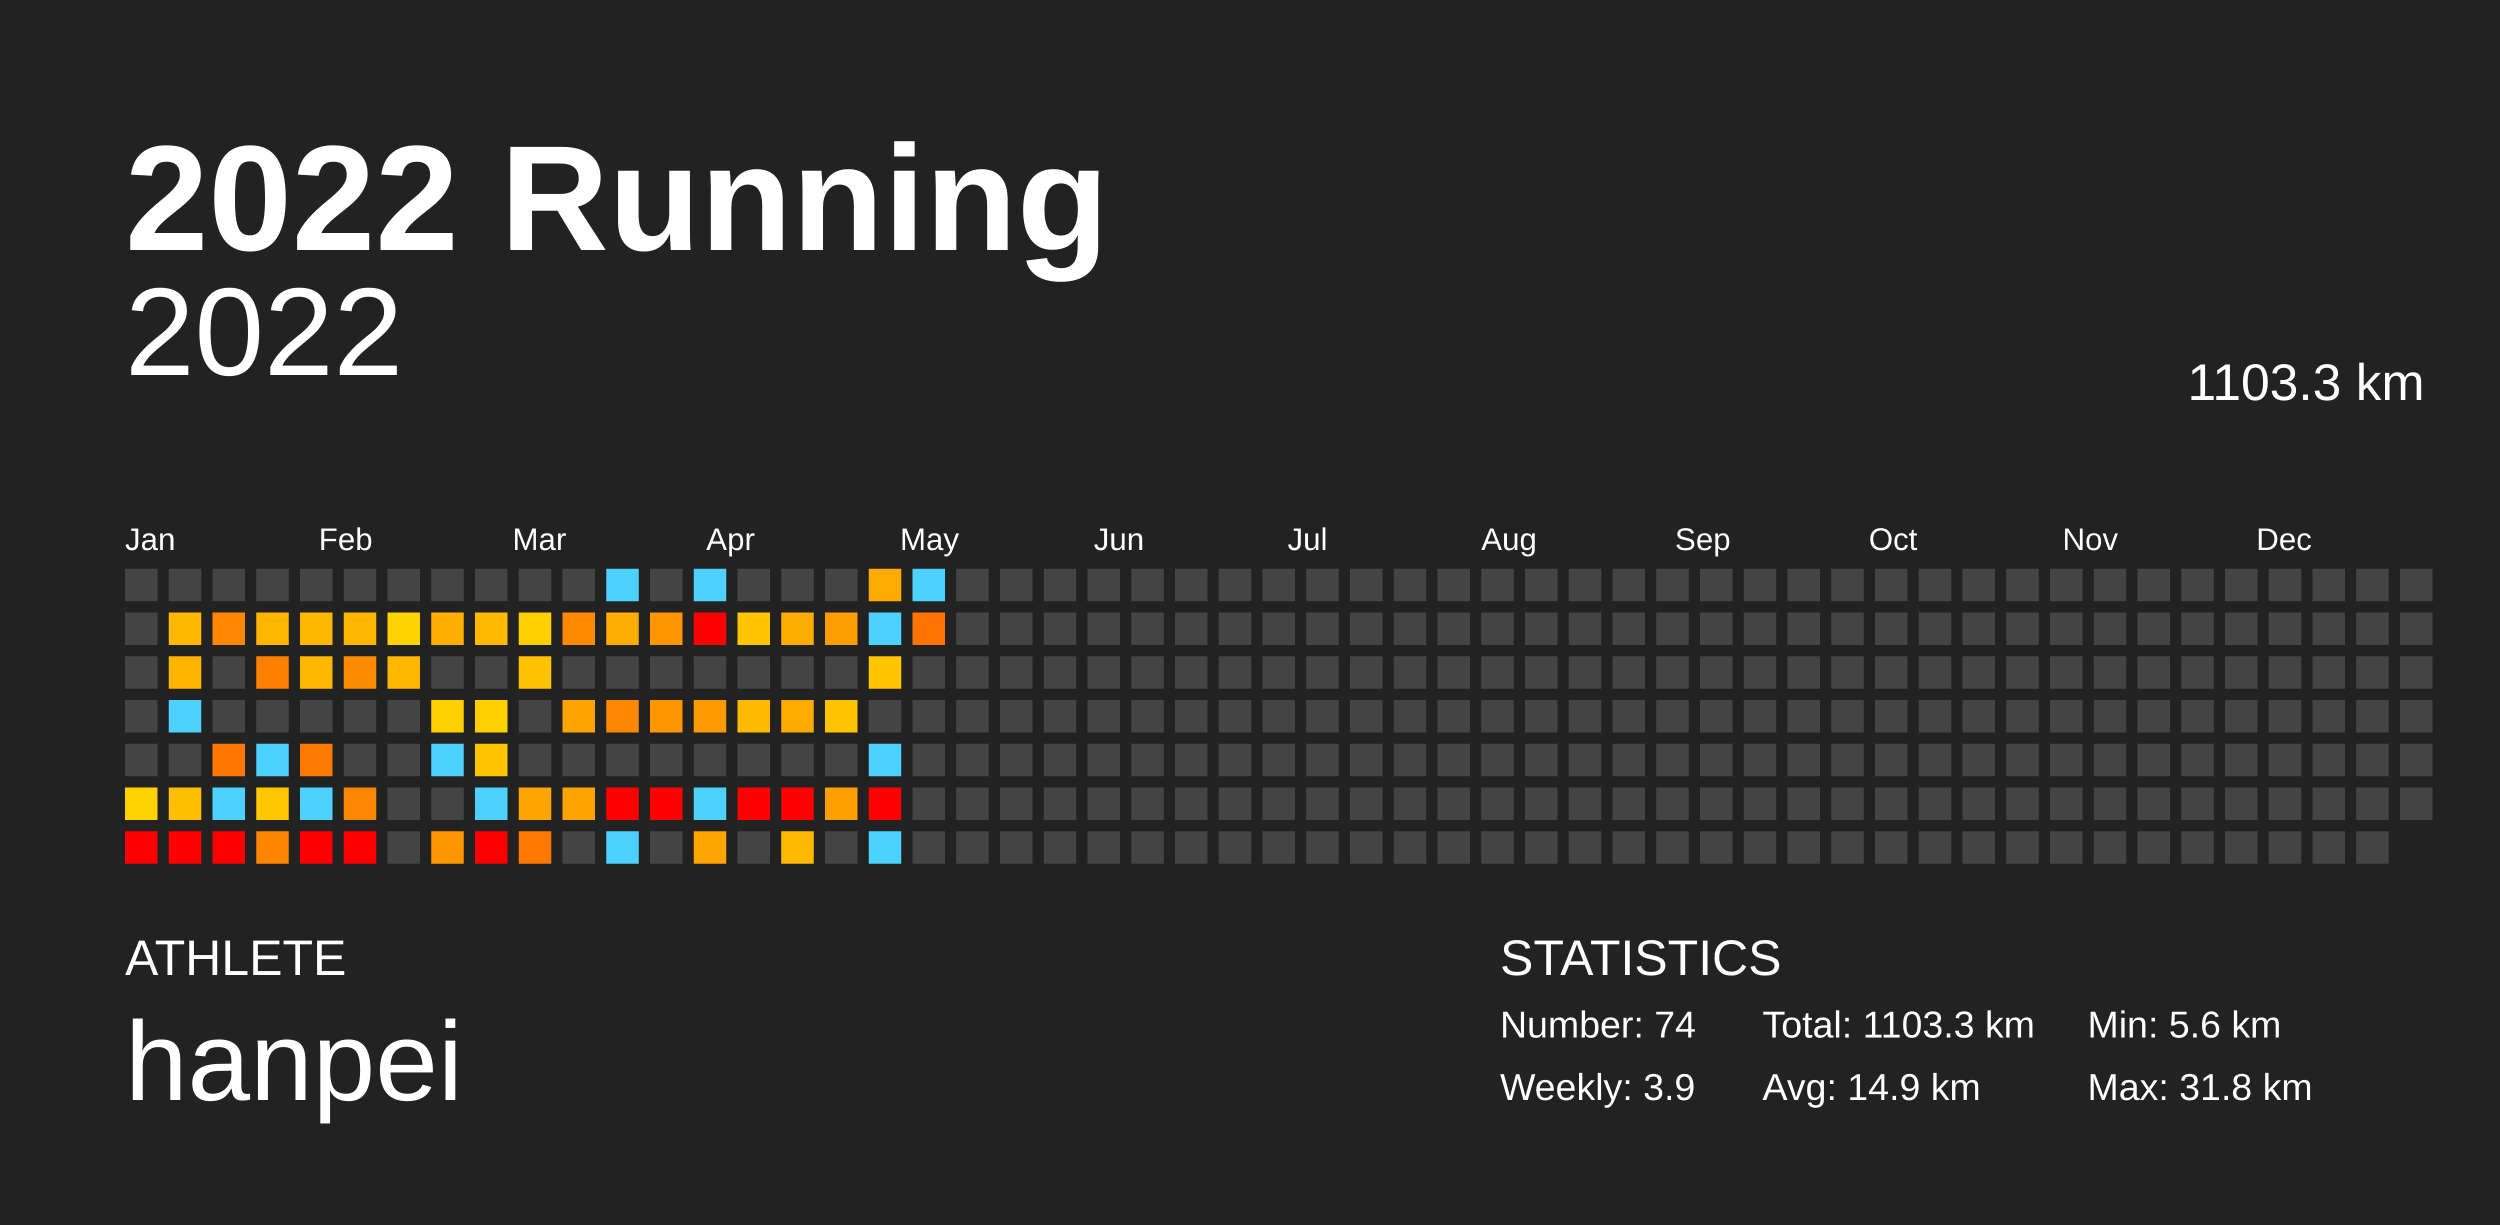
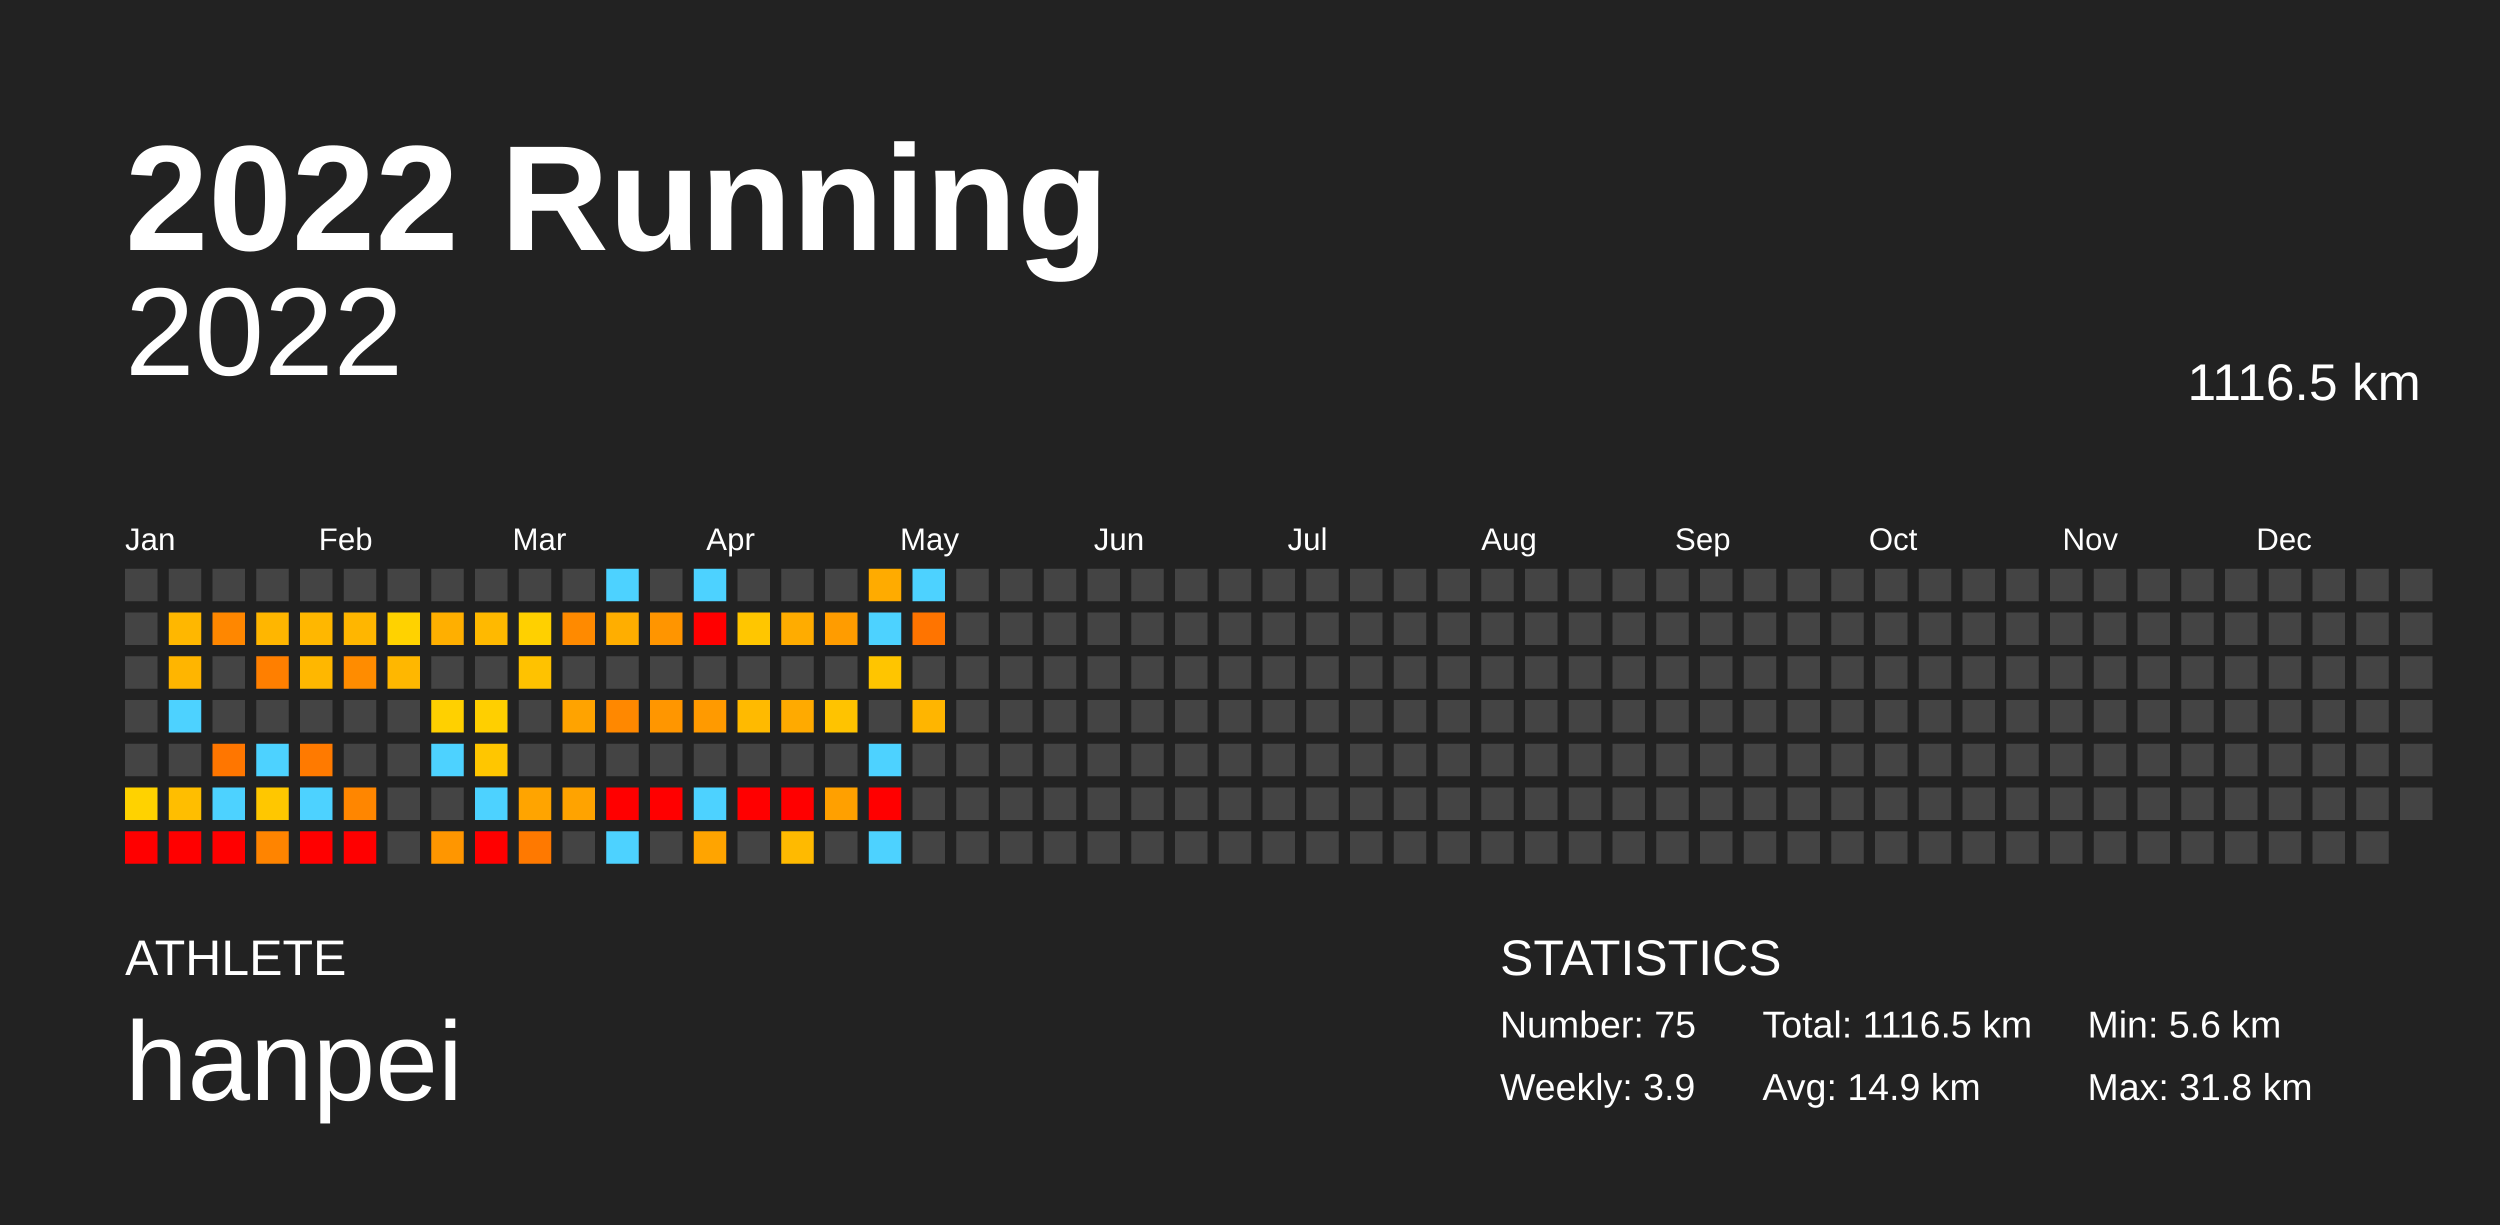
<svg xmlns="http://www.w3.org/2000/svg" baseProfile="full" height="98mm" version="1.1" viewBox="0,0,200,98" width="200mm">
  <defs />
  <rect fill="#222222" height="98" width="200" x="0" y="0" />
  <text fill="#FFFFFF" style="font-size:12px; font-family:Arial; font-weight:bold;" x="10" y="20">2022 Running</text>
  <text fill="#FFFFFF" style="font-size:4px; font-family:Arial" x="10" y="78">ATHLETE</text>
  <text fill="#FFFFFF" style="font-size:9px; font-family:Arial" x="10" y="88">hanpei</text>
  <text fill="#FFFFFF" style="font-size:4px; font-family:Arial" x="120" y="78">STATISTICS</text>
-   <text fill="#FFFFFF" style="font-size:3px; font-family:Arial" x="120" y="83">Number: 74</text>
+   <text fill="#FFFFFF" style="font-size:3px; font-family:Arial" x="120" y="83">Number: 75</text>
  <text fill="#FFFFFF" style="font-size:3px; font-family:Arial" x="120" y="88">Weekly: 3.9</text>
-   <text fill="#FFFFFF" style="font-size:3px; font-family:Arial" x="141" y="83">Total: 1103.3 km</text>
+   <text fill="#FFFFFF" style="font-size:3px; font-family:Arial" x="141" y="83">Total: 1116.5 km</text>
  <text fill="#FFFFFF" style="font-size:3px; font-family:Arial" x="141" y="88">Avg: 14.9 km</text>
  <text fill="#FFFFFF" style="font-size:3px; font-family:Arial" x="167" y="83">Min: 5.6 km</text>
  <text fill="#FFFFFF" style="font-size:3px; font-family:Arial" x="167" y="88">Max: 31.8 km</text>
  <text alignment-baseline="hanging" fill="#FFFFFF" style="font-size:10.0px; font-family:Arial;" x="10" y="30">2022</text>
-   <text alignment-baseline="hanging" fill="#FFFFFF" style="font-size:4.125px; font-family:Arial;" x="175" y="32">1103.3 km</text>
+   <text alignment-baseline="hanging" fill="#FFFFFF" style="font-size:4.125px; font-family:Arial;" x="175" y="32">1116.5 km</text>
  <text fill="#FFFFFF" style="font-size:2.5px; font-family:Arial" x="10.0" y="44">Jan</text>
  <text fill="#FFFFFF" style="font-size:2.5px; font-family:Arial" x="25.5" y="44">Feb</text>
  <text fill="#FFFFFF" style="font-size:2.5px; font-family:Arial" x="41.0" y="44">Mar</text>
  <text fill="#FFFFFF" style="font-size:2.5px; font-family:Arial" x="56.5" y="44">Apr</text>
  <text fill="#FFFFFF" style="font-size:2.5px; font-family:Arial" x="72.0" y="44">May</text>
  <text fill="#FFFFFF" style="font-size:2.5px; font-family:Arial" x="87.5" y="44">Jun</text>
  <text fill="#FFFFFF" style="font-size:2.5px; font-family:Arial" x="103.0" y="44">Jul</text>
  <text fill="#FFFFFF" style="font-size:2.5px; font-family:Arial" x="118.5" y="44">Aug</text>
  <text fill="#FFFFFF" style="font-size:2.5px; font-family:Arial" x="134.0" y="44">Sep</text>
  <text fill="#FFFFFF" style="font-size:2.5px; font-family:Arial" x="149.5" y="44">Oct</text>
  <text fill="#FFFFFF" style="font-size:2.5px; font-family:Arial" x="165.0" y="44">Nov</text>
  <text fill="#FFFFFF" style="font-size:2.5px; font-family:Arial" x="180.5" y="44">Dec</text>
  <rect fill="#444444" height="2.6" width="2.6" x="10.0" y="45.5" />
  <rect fill="#444444" height="2.6" width="2.6" x="10.0" y="49.0" />
  <rect fill="#444444" height="2.6" width="2.6" x="10.0" y="52.5" />
  <rect fill="#444444" height="2.6" width="2.6" x="10.0" y="56.0" />
  <rect fill="#444444" height="2.6" width="2.6" x="10.0" y="59.5" />
  <rect fill="#ffd200" height="2.6" width="2.6" x="10.0" y="63.0" />
  <rect fill="red" height="2.6" width="2.6" x="10.0" y="66.5" />
  <rect fill="#444444" height="2.6" width="2.6" x="13.5" y="45.5" />
  <rect fill="#ffb700" height="2.6" width="2.6" x="13.5" y="49.0" />
  <rect fill="#ffb500" height="2.6" width="2.6" x="13.5" y="52.5" />
  <rect fill="#4dd2ff" height="2.6" width="2.6" x="13.5" y="56.0" />
  <rect fill="#444444" height="2.6" width="2.6" x="13.5" y="59.5" />
  <rect fill="#ffbe00" height="2.6" width="2.6" x="13.5" y="63.0" />
  <rect fill="red" height="2.6" width="2.6" x="13.5" y="66.5" />
  <rect fill="#444444" height="2.6" width="2.6" x="17.0" y="45.5" />
  <rect fill="#ff8700" height="2.6" width="2.6" x="17.0" y="49.0" />
  <rect fill="#444444" height="2.6" width="2.6" x="17.0" y="52.5" />
  <rect fill="#444444" height="2.6" width="2.6" x="17.0" y="56.0" />
  <rect fill="#ff7600" height="2.6" width="2.6" x="17.0" y="59.5" />
  <rect fill="#4dd2ff" height="2.6" width="2.6" x="17.0" y="63.0" />
  <rect fill="red" height="2.6" width="2.6" x="17.0" y="66.5" />
  <rect fill="#444444" height="2.6" width="2.6" x="20.5" y="45.5" />
  <rect fill="#ffb600" height="2.6" width="2.6" x="20.5" y="49.0" />
  <rect fill="#ff7f00" height="2.6" width="2.6" x="20.5" y="52.5" />
  <rect fill="#444444" height="2.6" width="2.6" x="20.5" y="56.0" />
  <rect fill="#4dd2ff" height="2.6" width="2.6" x="20.5" y="59.5" />
  <rect fill="#ffc700" height="2.6" width="2.6" x="20.5" y="63.0" />
  <rect fill="#ff8400" height="2.6" width="2.6" x="20.5" y="66.5" />
  <rect fill="#444444" height="2.6" width="2.6" x="24.0" y="45.5" />
  <rect fill="#ffb700" height="2.6" width="2.6" x="24.0" y="49.0" />
  <rect fill="#ffb700" height="2.6" width="2.6" x="24.0" y="52.5" />
  <rect fill="#444444" height="2.6" width="2.6" x="24.0" y="56.0" />
  <rect fill="#ff7a00" height="2.6" width="2.6" x="24.0" y="59.5" />
  <rect fill="#4dd2ff" height="2.6" width="2.6" x="24.0" y="63.0" />
  <rect fill="red" height="2.6" width="2.6" x="24.0" y="66.5" />
  <rect fill="#444444" height="2.6" width="2.6" x="27.5" y="45.5" />
  <rect fill="#ffb600" height="2.6" width="2.6" x="27.5" y="49.0" />
  <rect fill="#ff8c00" height="2.6" width="2.6" x="27.5" y="52.5" />
  <rect fill="#444444" height="2.6" width="2.6" x="27.5" y="56.0" />
  <rect fill="#444444" height="2.6" width="2.6" x="27.5" y="59.5" />
  <rect fill="#ff8600" height="2.6" width="2.6" x="27.5" y="63.0" />
  <rect fill="red" height="2.6" width="2.6" x="27.5" y="66.5" />
  <rect fill="#444444" height="2.6" width="2.6" x="31.0" y="45.5" />
  <rect fill="#ffd200" height="2.6" width="2.6" x="31.0" y="49.0" />
  <rect fill="#ffb700" height="2.6" width="2.6" x="31.0" y="52.5" />
  <rect fill="#444444" height="2.6" width="2.6" x="31.0" y="56.0" />
  <rect fill="#444444" height="2.6" width="2.6" x="31.0" y="59.5" />
  <rect fill="#444444" height="2.6" width="2.6" x="31.0" y="63.0" />
  <rect fill="#444444" height="2.6" width="2.6" x="31.0" y="66.5" />
  <rect fill="#444444" height="2.6" width="2.6" x="34.5" y="45.5" />
  <rect fill="#ffaf00" height="2.6" width="2.6" x="34.5" y="49.0" />
  <rect fill="#444444" height="2.6" width="2.6" x="34.5" y="52.5" />
  <rect fill="#ffd000" height="2.6" width="2.6" x="34.5" y="56.0" />
  <rect fill="#4dd2ff" height="2.6" width="2.6" x="34.5" y="59.5" />
  <rect fill="#444444" height="2.6" width="2.6" x="34.5" y="63.0" />
  <rect fill="#ff9600" height="2.6" width="2.6" x="34.5" y="66.5" />
  <rect fill="#444444" height="2.6" width="2.6" x="38.0" y="45.5" />
  <rect fill="#ffb900" height="2.6" width="2.6" x="38.0" y="49.0" />
  <rect fill="#444444" height="2.6" width="2.6" x="38.0" y="52.5" />
  <rect fill="#ffcf00" height="2.6" width="2.6" x="38.0" y="56.0" />
  <rect fill="#ffc600" height="2.6" width="2.6" x="38.0" y="59.5" />
  <rect fill="#4dd2ff" height="2.6" width="2.6" x="38.0" y="63.0" />
  <rect fill="red" height="2.6" width="2.6" x="38.0" y="66.5" />
  <rect fill="#444444" height="2.6" width="2.6" x="41.5" y="45.5" />
  <rect fill="#ffd000" height="2.6" width="2.6" x="41.5" y="49.0" />
  <rect fill="#ffc200" height="2.6" width="2.6" x="41.5" y="52.5" />
  <rect fill="#444444" height="2.6" width="2.6" x="41.5" y="56.0" />
  <rect fill="#444444" height="2.6" width="2.6" x="41.5" y="59.5" />
  <rect fill="#ffa400" height="2.6" width="2.6" x="41.5" y="63.0" />
  <rect fill="#ff7900" height="2.6" width="2.6" x="41.5" y="66.5" />
  <rect fill="#444444" height="2.6" width="2.6" x="45.0" y="45.5" />
  <rect fill="#ff8a00" height="2.6" width="2.6" x="45.0" y="49.0" />
  <rect fill="#444444" height="2.6" width="2.6" x="45.0" y="52.5" />
  <rect fill="#ffa300" height="2.6" width="2.6" x="45.0" y="56.0" />
  <rect fill="#444444" height="2.6" width="2.6" x="45.0" y="59.5" />
  <rect fill="#ffa300" height="2.6" width="2.6" x="45.0" y="63.0" />
  <rect fill="#444444" height="2.6" width="2.6" x="45.0" y="66.5" />
  <rect fill="#4dd2ff" height="2.6" width="2.6" x="48.5" y="45.5" />
  <rect fill="#ffae00" height="2.6" width="2.6" x="48.5" y="49.0" />
  <rect fill="#444444" height="2.6" width="2.6" x="48.5" y="52.5" />
  <rect fill="#ff8800" height="2.6" width="2.6" x="48.5" y="56.0" />
  <rect fill="#444444" height="2.6" width="2.6" x="48.5" y="59.5" />
  <rect fill="red" height="2.6" width="2.6" x="48.5" y="63.0" />
  <rect fill="#4dd2ff" height="2.6" width="2.6" x="48.5" y="66.5" />
  <rect fill="#444444" height="2.6" width="2.6" x="52.0" y="45.5" />
  <rect fill="#ff9500" height="2.6" width="2.6" x="52.0" y="49.0" />
  <rect fill="#444444" height="2.6" width="2.6" x="52.0" y="52.5" />
  <rect fill="#ff9600" height="2.6" width="2.6" x="52.0" y="56.0" />
  <rect fill="#444444" height="2.6" width="2.6" x="52.0" y="59.5" />
  <rect fill="red" height="2.6" width="2.6" x="52.0" y="63.0" />
  <rect fill="#444444" height="2.6" width="2.6" x="52.0" y="66.5" />
  <rect fill="#4dd2ff" height="2.6" width="2.6" x="55.5" y="45.5" />
  <rect fill="red" height="2.6" width="2.6" x="55.5" y="49.0" />
  <rect fill="#444444" height="2.6" width="2.6" x="55.5" y="52.5" />
  <rect fill="#ff9a00" height="2.6" width="2.6" x="55.5" y="56.0" />
  <rect fill="#444444" height="2.6" width="2.6" x="55.5" y="59.5" />
  <rect fill="#4dd2ff" height="2.6" width="2.6" x="55.5" y="63.0" />
  <rect fill="#ffa400" height="2.6" width="2.6" x="55.5" y="66.5" />
  <rect fill="#444444" height="2.6" width="2.6" x="59.0" y="45.5" />
  <rect fill="#ffc600" height="2.6" width="2.6" x="59.0" y="49.0" />
  <rect fill="#444444" height="2.6" width="2.6" x="59.0" y="52.5" />
  <rect fill="#ffba00" height="2.6" width="2.6" x="59.0" y="56.0" />
  <rect fill="#444444" height="2.6" width="2.6" x="59.0" y="59.5" />
  <rect fill="red" height="2.6" width="2.6" x="59.0" y="63.0" />
  <rect fill="#444444" height="2.6" width="2.6" x="59.0" y="66.5" />
  <rect fill="#444444" height="2.6" width="2.6" x="62.5" y="45.5" />
  <rect fill="#ffac00" height="2.6" width="2.6" x="62.5" y="49.0" />
  <rect fill="#444444" height="2.6" width="2.6" x="62.5" y="52.5" />
  <rect fill="#ffaa00" height="2.6" width="2.6" x="62.5" y="56.0" />
  <rect fill="#444444" height="2.6" width="2.6" x="62.5" y="59.5" />
  <rect fill="red" height="2.6" width="2.6" x="62.5" y="63.0" />
  <rect fill="#ffba00" height="2.6" width="2.6" x="62.5" y="66.5" />
  <rect fill="#444444" height="2.6" width="2.6" x="66.0" y="45.5" />
  <rect fill="#ff9c00" height="2.6" width="2.6" x="66.0" y="49.0" />
  <rect fill="#444444" height="2.6" width="2.6" x="66.0" y="52.5" />
  <rect fill="#ffc300" height="2.6" width="2.6" x="66.0" y="56.0" />
  <rect fill="#444444" height="2.6" width="2.6" x="66.0" y="59.5" />
  <rect fill="#ffa000" height="2.6" width="2.6" x="66.0" y="63.0" />
  <rect fill="#444444" height="2.6" width="2.6" x="66.0" y="66.5" />
  <rect fill="#ffab00" height="2.6" width="2.6" x="69.5" y="45.5" />
  <rect fill="#4dd2ff" height="2.6" width="2.6" x="69.5" y="49.0" />
  <rect fill="#ffc500" height="2.6" width="2.6" x="69.5" y="52.5" />
  <rect fill="#444444" height="2.6" width="2.6" x="69.5" y="56.0" />
  <rect fill="#4dd2ff" height="2.6" width="2.6" x="69.5" y="59.5" />
  <rect fill="red" height="2.6" width="2.6" x="69.5" y="63.0" />
  <rect fill="#4dd2ff" height="2.6" width="2.6" x="69.5" y="66.5" />
  <rect fill="#4dd2ff" height="2.6" width="2.6" x="73.0" y="45.5" />
  <rect fill="#ff7400" height="2.6" width="2.6" x="73.0" y="49.0" />
  <rect fill="#444444" height="2.6" width="2.6" x="73.0" y="52.5" />
-   <rect fill="#444444" height="2.6" width="2.6" x="73.0" y="56.0" />
+   <rect fill="#ffb500" height="2.6" width="2.6" x="73.0" y="56.0" />
  <rect fill="#444444" height="2.6" width="2.6" x="73.0" y="59.5" />
  <rect fill="#444444" height="2.6" width="2.6" x="73.0" y="63.0" />
  <rect fill="#444444" height="2.6" width="2.6" x="73.0" y="66.5" />
  <rect fill="#444444" height="2.6" width="2.6" x="76.5" y="45.5" />
  <rect fill="#444444" height="2.6" width="2.6" x="76.5" y="49.0" />
  <rect fill="#444444" height="2.6" width="2.6" x="76.5" y="52.5" />
  <rect fill="#444444" height="2.6" width="2.6" x="76.5" y="56.0" />
  <rect fill="#444444" height="2.6" width="2.6" x="76.5" y="59.5" />
  <rect fill="#444444" height="2.6" width="2.6" x="76.5" y="63.0" />
  <rect fill="#444444" height="2.6" width="2.6" x="76.5" y="66.5" />
  <rect fill="#444444" height="2.6" width="2.6" x="80.0" y="45.5" />
  <rect fill="#444444" height="2.6" width="2.6" x="80.0" y="49.0" />
  <rect fill="#444444" height="2.6" width="2.6" x="80.0" y="52.5" />
  <rect fill="#444444" height="2.6" width="2.6" x="80.0" y="56.0" />
  <rect fill="#444444" height="2.6" width="2.6" x="80.0" y="59.5" />
  <rect fill="#444444" height="2.6" width="2.6" x="80.0" y="63.0" />
  <rect fill="#444444" height="2.6" width="2.6" x="80.0" y="66.5" />
  <rect fill="#444444" height="2.6" width="2.6" x="83.5" y="45.5" />
  <rect fill="#444444" height="2.6" width="2.6" x="83.5" y="49.0" />
  <rect fill="#444444" height="2.6" width="2.6" x="83.5" y="52.5" />
  <rect fill="#444444" height="2.6" width="2.6" x="83.5" y="56.0" />
  <rect fill="#444444" height="2.6" width="2.6" x="83.5" y="59.5" />
  <rect fill="#444444" height="2.6" width="2.6" x="83.5" y="63.0" />
  <rect fill="#444444" height="2.6" width="2.6" x="83.5" y="66.5" />
  <rect fill="#444444" height="2.6" width="2.6" x="87.0" y="45.5" />
  <rect fill="#444444" height="2.6" width="2.6" x="87.0" y="49.0" />
  <rect fill="#444444" height="2.6" width="2.6" x="87.0" y="52.5" />
  <rect fill="#444444" height="2.6" width="2.6" x="87.0" y="56.0" />
  <rect fill="#444444" height="2.6" width="2.6" x="87.0" y="59.5" />
  <rect fill="#444444" height="2.6" width="2.6" x="87.0" y="63.0" />
  <rect fill="#444444" height="2.6" width="2.6" x="87.0" y="66.5" />
  <rect fill="#444444" height="2.6" width="2.6" x="90.5" y="45.5" />
  <rect fill="#444444" height="2.6" width="2.6" x="90.5" y="49.0" />
  <rect fill="#444444" height="2.6" width="2.6" x="90.5" y="52.5" />
  <rect fill="#444444" height="2.6" width="2.6" x="90.5" y="56.0" />
  <rect fill="#444444" height="2.6" width="2.6" x="90.5" y="59.5" />
  <rect fill="#444444" height="2.6" width="2.6" x="90.5" y="63.0" />
  <rect fill="#444444" height="2.6" width="2.6" x="90.5" y="66.5" />
  <rect fill="#444444" height="2.6" width="2.6" x="94.0" y="45.5" />
  <rect fill="#444444" height="2.6" width="2.6" x="94.0" y="49.0" />
  <rect fill="#444444" height="2.6" width="2.6" x="94.0" y="52.5" />
  <rect fill="#444444" height="2.6" width="2.6" x="94.0" y="56.0" />
  <rect fill="#444444" height="2.6" width="2.6" x="94.0" y="59.5" />
  <rect fill="#444444" height="2.6" width="2.6" x="94.0" y="63.0" />
  <rect fill="#444444" height="2.6" width="2.6" x="94.0" y="66.5" />
  <rect fill="#444444" height="2.6" width="2.6" x="97.5" y="45.5" />
  <rect fill="#444444" height="2.6" width="2.6" x="97.5" y="49.0" />
  <rect fill="#444444" height="2.6" width="2.6" x="97.5" y="52.5" />
  <rect fill="#444444" height="2.6" width="2.6" x="97.5" y="56.0" />
  <rect fill="#444444" height="2.6" width="2.6" x="97.5" y="59.5" />
  <rect fill="#444444" height="2.6" width="2.6" x="97.5" y="63.0" />
  <rect fill="#444444" height="2.6" width="2.6" x="97.5" y="66.5" />
  <rect fill="#444444" height="2.6" width="2.6" x="101.0" y="45.5" />
  <rect fill="#444444" height="2.6" width="2.6" x="101.0" y="49.0" />
  <rect fill="#444444" height="2.6" width="2.6" x="101.0" y="52.5" />
  <rect fill="#444444" height="2.6" width="2.6" x="101.0" y="56.0" />
  <rect fill="#444444" height="2.6" width="2.6" x="101.0" y="59.5" />
  <rect fill="#444444" height="2.6" width="2.6" x="101.0" y="63.0" />
  <rect fill="#444444" height="2.6" width="2.6" x="101.0" y="66.5" />
  <rect fill="#444444" height="2.6" width="2.6" x="104.5" y="45.5" />
  <rect fill="#444444" height="2.6" width="2.6" x="104.5" y="49.0" />
  <rect fill="#444444" height="2.6" width="2.6" x="104.5" y="52.5" />
  <rect fill="#444444" height="2.6" width="2.6" x="104.5" y="56.0" />
  <rect fill="#444444" height="2.6" width="2.6" x="104.5" y="59.5" />
  <rect fill="#444444" height="2.6" width="2.6" x="104.5" y="63.0" />
  <rect fill="#444444" height="2.6" width="2.6" x="104.5" y="66.5" />
  <rect fill="#444444" height="2.6" width="2.6" x="108.0" y="45.5" />
  <rect fill="#444444" height="2.6" width="2.6" x="108.0" y="49.0" />
  <rect fill="#444444" height="2.6" width="2.6" x="108.0" y="52.5" />
  <rect fill="#444444" height="2.6" width="2.6" x="108.0" y="56.0" />
  <rect fill="#444444" height="2.6" width="2.6" x="108.0" y="59.5" />
  <rect fill="#444444" height="2.6" width="2.6" x="108.0" y="63.0" />
  <rect fill="#444444" height="2.6" width="2.6" x="108.0" y="66.5" />
  <rect fill="#444444" height="2.6" width="2.6" x="111.5" y="45.5" />
  <rect fill="#444444" height="2.6" width="2.6" x="111.5" y="49.0" />
  <rect fill="#444444" height="2.6" width="2.6" x="111.5" y="52.5" />
  <rect fill="#444444" height="2.6" width="2.6" x="111.5" y="56.0" />
  <rect fill="#444444" height="2.6" width="2.6" x="111.5" y="59.5" />
  <rect fill="#444444" height="2.6" width="2.6" x="111.5" y="63.0" />
  <rect fill="#444444" height="2.6" width="2.6" x="111.5" y="66.5" />
  <rect fill="#444444" height="2.6" width="2.6" x="115.0" y="45.5" />
  <rect fill="#444444" height="2.6" width="2.6" x="115.0" y="49.0" />
  <rect fill="#444444" height="2.6" width="2.6" x="115.0" y="52.5" />
  <rect fill="#444444" height="2.6" width="2.6" x="115.0" y="56.0" />
  <rect fill="#444444" height="2.6" width="2.6" x="115.0" y="59.5" />
  <rect fill="#444444" height="2.6" width="2.6" x="115.0" y="63.0" />
  <rect fill="#444444" height="2.6" width="2.6" x="115.0" y="66.5" />
  <rect fill="#444444" height="2.6" width="2.6" x="118.5" y="45.5" />
  <rect fill="#444444" height="2.6" width="2.6" x="118.5" y="49.0" />
  <rect fill="#444444" height="2.6" width="2.6" x="118.5" y="52.5" />
  <rect fill="#444444" height="2.6" width="2.6" x="118.5" y="56.0" />
  <rect fill="#444444" height="2.6" width="2.6" x="118.5" y="59.5" />
  <rect fill="#444444" height="2.6" width="2.6" x="118.5" y="63.0" />
  <rect fill="#444444" height="2.6" width="2.6" x="118.5" y="66.5" />
  <rect fill="#444444" height="2.6" width="2.6" x="122.0" y="45.5" />
  <rect fill="#444444" height="2.6" width="2.6" x="122.0" y="49.0" />
  <rect fill="#444444" height="2.6" width="2.6" x="122.0" y="52.5" />
  <rect fill="#444444" height="2.6" width="2.6" x="122.0" y="56.0" />
  <rect fill="#444444" height="2.6" width="2.6" x="122.0" y="59.5" />
  <rect fill="#444444" height="2.6" width="2.6" x="122.0" y="63.0" />
  <rect fill="#444444" height="2.6" width="2.6" x="122.0" y="66.5" />
  <rect fill="#444444" height="2.6" width="2.6" x="125.5" y="45.5" />
  <rect fill="#444444" height="2.6" width="2.6" x="125.5" y="49.0" />
  <rect fill="#444444" height="2.6" width="2.6" x="125.5" y="52.5" />
  <rect fill="#444444" height="2.6" width="2.6" x="125.5" y="56.0" />
  <rect fill="#444444" height="2.6" width="2.6" x="125.5" y="59.5" />
  <rect fill="#444444" height="2.6" width="2.6" x="125.5" y="63.0" />
  <rect fill="#444444" height="2.6" width="2.6" x="125.5" y="66.5" />
  <rect fill="#444444" height="2.6" width="2.6" x="129.0" y="45.5" />
  <rect fill="#444444" height="2.6" width="2.6" x="129.0" y="49.0" />
  <rect fill="#444444" height="2.6" width="2.6" x="129.0" y="52.5" />
  <rect fill="#444444" height="2.6" width="2.6" x="129.0" y="56.0" />
  <rect fill="#444444" height="2.6" width="2.6" x="129.0" y="59.5" />
  <rect fill="#444444" height="2.6" width="2.6" x="129.0" y="63.0" />
  <rect fill="#444444" height="2.6" width="2.6" x="129.0" y="66.5" />
  <rect fill="#444444" height="2.6" width="2.6" x="132.5" y="45.5" />
  <rect fill="#444444" height="2.6" width="2.6" x="132.5" y="49.0" />
  <rect fill="#444444" height="2.6" width="2.6" x="132.5" y="52.5" />
  <rect fill="#444444" height="2.6" width="2.6" x="132.5" y="56.0" />
  <rect fill="#444444" height="2.6" width="2.6" x="132.5" y="59.5" />
  <rect fill="#444444" height="2.6" width="2.6" x="132.5" y="63.0" />
  <rect fill="#444444" height="2.6" width="2.6" x="132.5" y="66.5" />
  <rect fill="#444444" height="2.6" width="2.6" x="136.0" y="45.5" />
  <rect fill="#444444" height="2.6" width="2.6" x="136.0" y="49.0" />
  <rect fill="#444444" height="2.6" width="2.6" x="136.0" y="52.5" />
  <rect fill="#444444" height="2.6" width="2.6" x="136.0" y="56.0" />
  <rect fill="#444444" height="2.6" width="2.6" x="136.0" y="59.5" />
  <rect fill="#444444" height="2.6" width="2.6" x="136.0" y="63.0" />
  <rect fill="#444444" height="2.6" width="2.6" x="136.0" y="66.5" />
  <rect fill="#444444" height="2.6" width="2.6" x="139.5" y="45.5" />
  <rect fill="#444444" height="2.6" width="2.6" x="139.5" y="49.0" />
  <rect fill="#444444" height="2.6" width="2.6" x="139.5" y="52.5" />
  <rect fill="#444444" height="2.6" width="2.6" x="139.5" y="56.0" />
  <rect fill="#444444" height="2.6" width="2.6" x="139.5" y="59.5" />
  <rect fill="#444444" height="2.6" width="2.6" x="139.5" y="63.0" />
  <rect fill="#444444" height="2.6" width="2.6" x="139.5" y="66.5" />
  <rect fill="#444444" height="2.6" width="2.6" x="143.0" y="45.5" />
  <rect fill="#444444" height="2.6" width="2.6" x="143.0" y="49.0" />
  <rect fill="#444444" height="2.6" width="2.6" x="143.0" y="52.5" />
  <rect fill="#444444" height="2.6" width="2.6" x="143.0" y="56.0" />
  <rect fill="#444444" height="2.6" width="2.6" x="143.0" y="59.5" />
  <rect fill="#444444" height="2.6" width="2.6" x="143.0" y="63.0" />
  <rect fill="#444444" height="2.6" width="2.6" x="143.0" y="66.5" />
  <rect fill="#444444" height="2.6" width="2.6" x="146.5" y="45.5" />
  <rect fill="#444444" height="2.6" width="2.6" x="146.5" y="49.0" />
  <rect fill="#444444" height="2.6" width="2.6" x="146.5" y="52.5" />
  <rect fill="#444444" height="2.6" width="2.6" x="146.5" y="56.0" />
  <rect fill="#444444" height="2.6" width="2.6" x="146.5" y="59.5" />
  <rect fill="#444444" height="2.6" width="2.6" x="146.5" y="63.0" />
  <rect fill="#444444" height="2.6" width="2.6" x="146.5" y="66.5" />
  <rect fill="#444444" height="2.6" width="2.6" x="150.0" y="45.5" />
  <rect fill="#444444" height="2.6" width="2.6" x="150.0" y="49.0" />
  <rect fill="#444444" height="2.6" width="2.6" x="150.0" y="52.5" />
  <rect fill="#444444" height="2.6" width="2.6" x="150.0" y="56.0" />
  <rect fill="#444444" height="2.6" width="2.6" x="150.0" y="59.5" />
  <rect fill="#444444" height="2.6" width="2.6" x="150.0" y="63.0" />
  <rect fill="#444444" height="2.6" width="2.6" x="150.0" y="66.5" />
  <rect fill="#444444" height="2.6" width="2.6" x="153.5" y="45.5" />
  <rect fill="#444444" height="2.6" width="2.6" x="153.5" y="49.0" />
  <rect fill="#444444" height="2.6" width="2.6" x="153.5" y="52.5" />
  <rect fill="#444444" height="2.6" width="2.6" x="153.5" y="56.0" />
  <rect fill="#444444" height="2.6" width="2.6" x="153.5" y="59.5" />
  <rect fill="#444444" height="2.6" width="2.6" x="153.5" y="63.0" />
  <rect fill="#444444" height="2.6" width="2.6" x="153.5" y="66.5" />
  <rect fill="#444444" height="2.6" width="2.6" x="157.0" y="45.5" />
  <rect fill="#444444" height="2.6" width="2.6" x="157.0" y="49.0" />
  <rect fill="#444444" height="2.6" width="2.6" x="157.0" y="52.5" />
  <rect fill="#444444" height="2.6" width="2.6" x="157.0" y="56.0" />
  <rect fill="#444444" height="2.6" width="2.6" x="157.0" y="59.5" />
  <rect fill="#444444" height="2.6" width="2.6" x="157.0" y="63.0" />
  <rect fill="#444444" height="2.6" width="2.6" x="157.0" y="66.5" />
  <rect fill="#444444" height="2.6" width="2.6" x="160.5" y="45.5" />
  <rect fill="#444444" height="2.6" width="2.6" x="160.5" y="49.0" />
  <rect fill="#444444" height="2.6" width="2.6" x="160.5" y="52.5" />
  <rect fill="#444444" height="2.6" width="2.6" x="160.5" y="56.0" />
  <rect fill="#444444" height="2.6" width="2.6" x="160.5" y="59.5" />
  <rect fill="#444444" height="2.6" width="2.6" x="160.5" y="63.0" />
  <rect fill="#444444" height="2.6" width="2.6" x="160.5" y="66.5" />
  <rect fill="#444444" height="2.6" width="2.6" x="164.0" y="45.5" />
  <rect fill="#444444" height="2.6" width="2.6" x="164.0" y="49.0" />
  <rect fill="#444444" height="2.6" width="2.6" x="164.0" y="52.5" />
  <rect fill="#444444" height="2.6" width="2.6" x="164.0" y="56.0" />
  <rect fill="#444444" height="2.6" width="2.6" x="164.0" y="59.5" />
  <rect fill="#444444" height="2.6" width="2.6" x="164.0" y="63.0" />
  <rect fill="#444444" height="2.6" width="2.6" x="164.0" y="66.5" />
  <rect fill="#444444" height="2.6" width="2.6" x="167.5" y="45.5" />
  <rect fill="#444444" height="2.6" width="2.6" x="167.5" y="49.0" />
  <rect fill="#444444" height="2.6" width="2.6" x="167.5" y="52.5" />
  <rect fill="#444444" height="2.6" width="2.6" x="167.5" y="56.0" />
  <rect fill="#444444" height="2.6" width="2.6" x="167.5" y="59.5" />
  <rect fill="#444444" height="2.6" width="2.6" x="167.5" y="63.0" />
  <rect fill="#444444" height="2.6" width="2.6" x="167.5" y="66.5" />
  <rect fill="#444444" height="2.6" width="2.6" x="171.0" y="45.5" />
  <rect fill="#444444" height="2.6" width="2.6" x="171.0" y="49.0" />
  <rect fill="#444444" height="2.6" width="2.6" x="171.0" y="52.5" />
  <rect fill="#444444" height="2.6" width="2.6" x="171.0" y="56.0" />
  <rect fill="#444444" height="2.6" width="2.6" x="171.0" y="59.5" />
  <rect fill="#444444" height="2.6" width="2.6" x="171.0" y="63.0" />
  <rect fill="#444444" height="2.6" width="2.6" x="171.0" y="66.5" />
  <rect fill="#444444" height="2.6" width="2.6" x="174.5" y="45.5" />
  <rect fill="#444444" height="2.6" width="2.6" x="174.5" y="49.0" />
  <rect fill="#444444" height="2.6" width="2.6" x="174.5" y="52.5" />
  <rect fill="#444444" height="2.6" width="2.6" x="174.5" y="56.0" />
  <rect fill="#444444" height="2.6" width="2.6" x="174.5" y="59.5" />
  <rect fill="#444444" height="2.6" width="2.6" x="174.5" y="63.0" />
  <rect fill="#444444" height="2.6" width="2.6" x="174.5" y="66.5" />
  <rect fill="#444444" height="2.6" width="2.6" x="178.0" y="45.5" />
  <rect fill="#444444" height="2.6" width="2.6" x="178.0" y="49.0" />
  <rect fill="#444444" height="2.6" width="2.6" x="178.0" y="52.5" />
  <rect fill="#444444" height="2.6" width="2.6" x="178.0" y="56.0" />
  <rect fill="#444444" height="2.6" width="2.6" x="178.0" y="59.5" />
  <rect fill="#444444" height="2.6" width="2.6" x="178.0" y="63.0" />
  <rect fill="#444444" height="2.6" width="2.6" x="178.0" y="66.5" />
  <rect fill="#444444" height="2.6" width="2.6" x="181.5" y="45.5" />
  <rect fill="#444444" height="2.6" width="2.6" x="181.5" y="49.0" />
  <rect fill="#444444" height="2.6" width="2.6" x="181.5" y="52.5" />
  <rect fill="#444444" height="2.6" width="2.6" x="181.5" y="56.0" />
  <rect fill="#444444" height="2.6" width="2.6" x="181.5" y="59.5" />
  <rect fill="#444444" height="2.6" width="2.6" x="181.5" y="63.0" />
  <rect fill="#444444" height="2.6" width="2.6" x="181.5" y="66.5" />
  <rect fill="#444444" height="2.6" width="2.6" x="185.0" y="45.5" />
  <rect fill="#444444" height="2.6" width="2.6" x="185.0" y="49.0" />
  <rect fill="#444444" height="2.6" width="2.6" x="185.0" y="52.5" />
  <rect fill="#444444" height="2.6" width="2.6" x="185.0" y="56.0" />
  <rect fill="#444444" height="2.6" width="2.6" x="185.0" y="59.5" />
  <rect fill="#444444" height="2.6" width="2.6" x="185.0" y="63.0" />
  <rect fill="#444444" height="2.6" width="2.6" x="185.0" y="66.5" />
  <rect fill="#444444" height="2.6" width="2.6" x="188.5" y="45.5" />
  <rect fill="#444444" height="2.6" width="2.6" x="188.5" y="49.0" />
  <rect fill="#444444" height="2.6" width="2.6" x="188.5" y="52.5" />
  <rect fill="#444444" height="2.6" width="2.6" x="188.5" y="56.0" />
  <rect fill="#444444" height="2.6" width="2.6" x="188.5" y="59.5" />
  <rect fill="#444444" height="2.6" width="2.6" x="188.5" y="63.0" />
  <rect fill="#444444" height="2.6" width="2.6" x="188.5" y="66.5" />
  <rect fill="#444444" height="2.6" width="2.6" x="192.0" y="45.5" />
  <rect fill="#444444" height="2.6" width="2.6" x="192.0" y="49.0" />
  <rect fill="#444444" height="2.6" width="2.6" x="192.0" y="52.5" />
  <rect fill="#444444" height="2.6" width="2.6" x="192.0" y="56.0" />
  <rect fill="#444444" height="2.6" width="2.6" x="192.0" y="59.5" />
  <rect fill="#444444" height="2.6" width="2.6" x="192.0" y="63.0" />
</svg>
